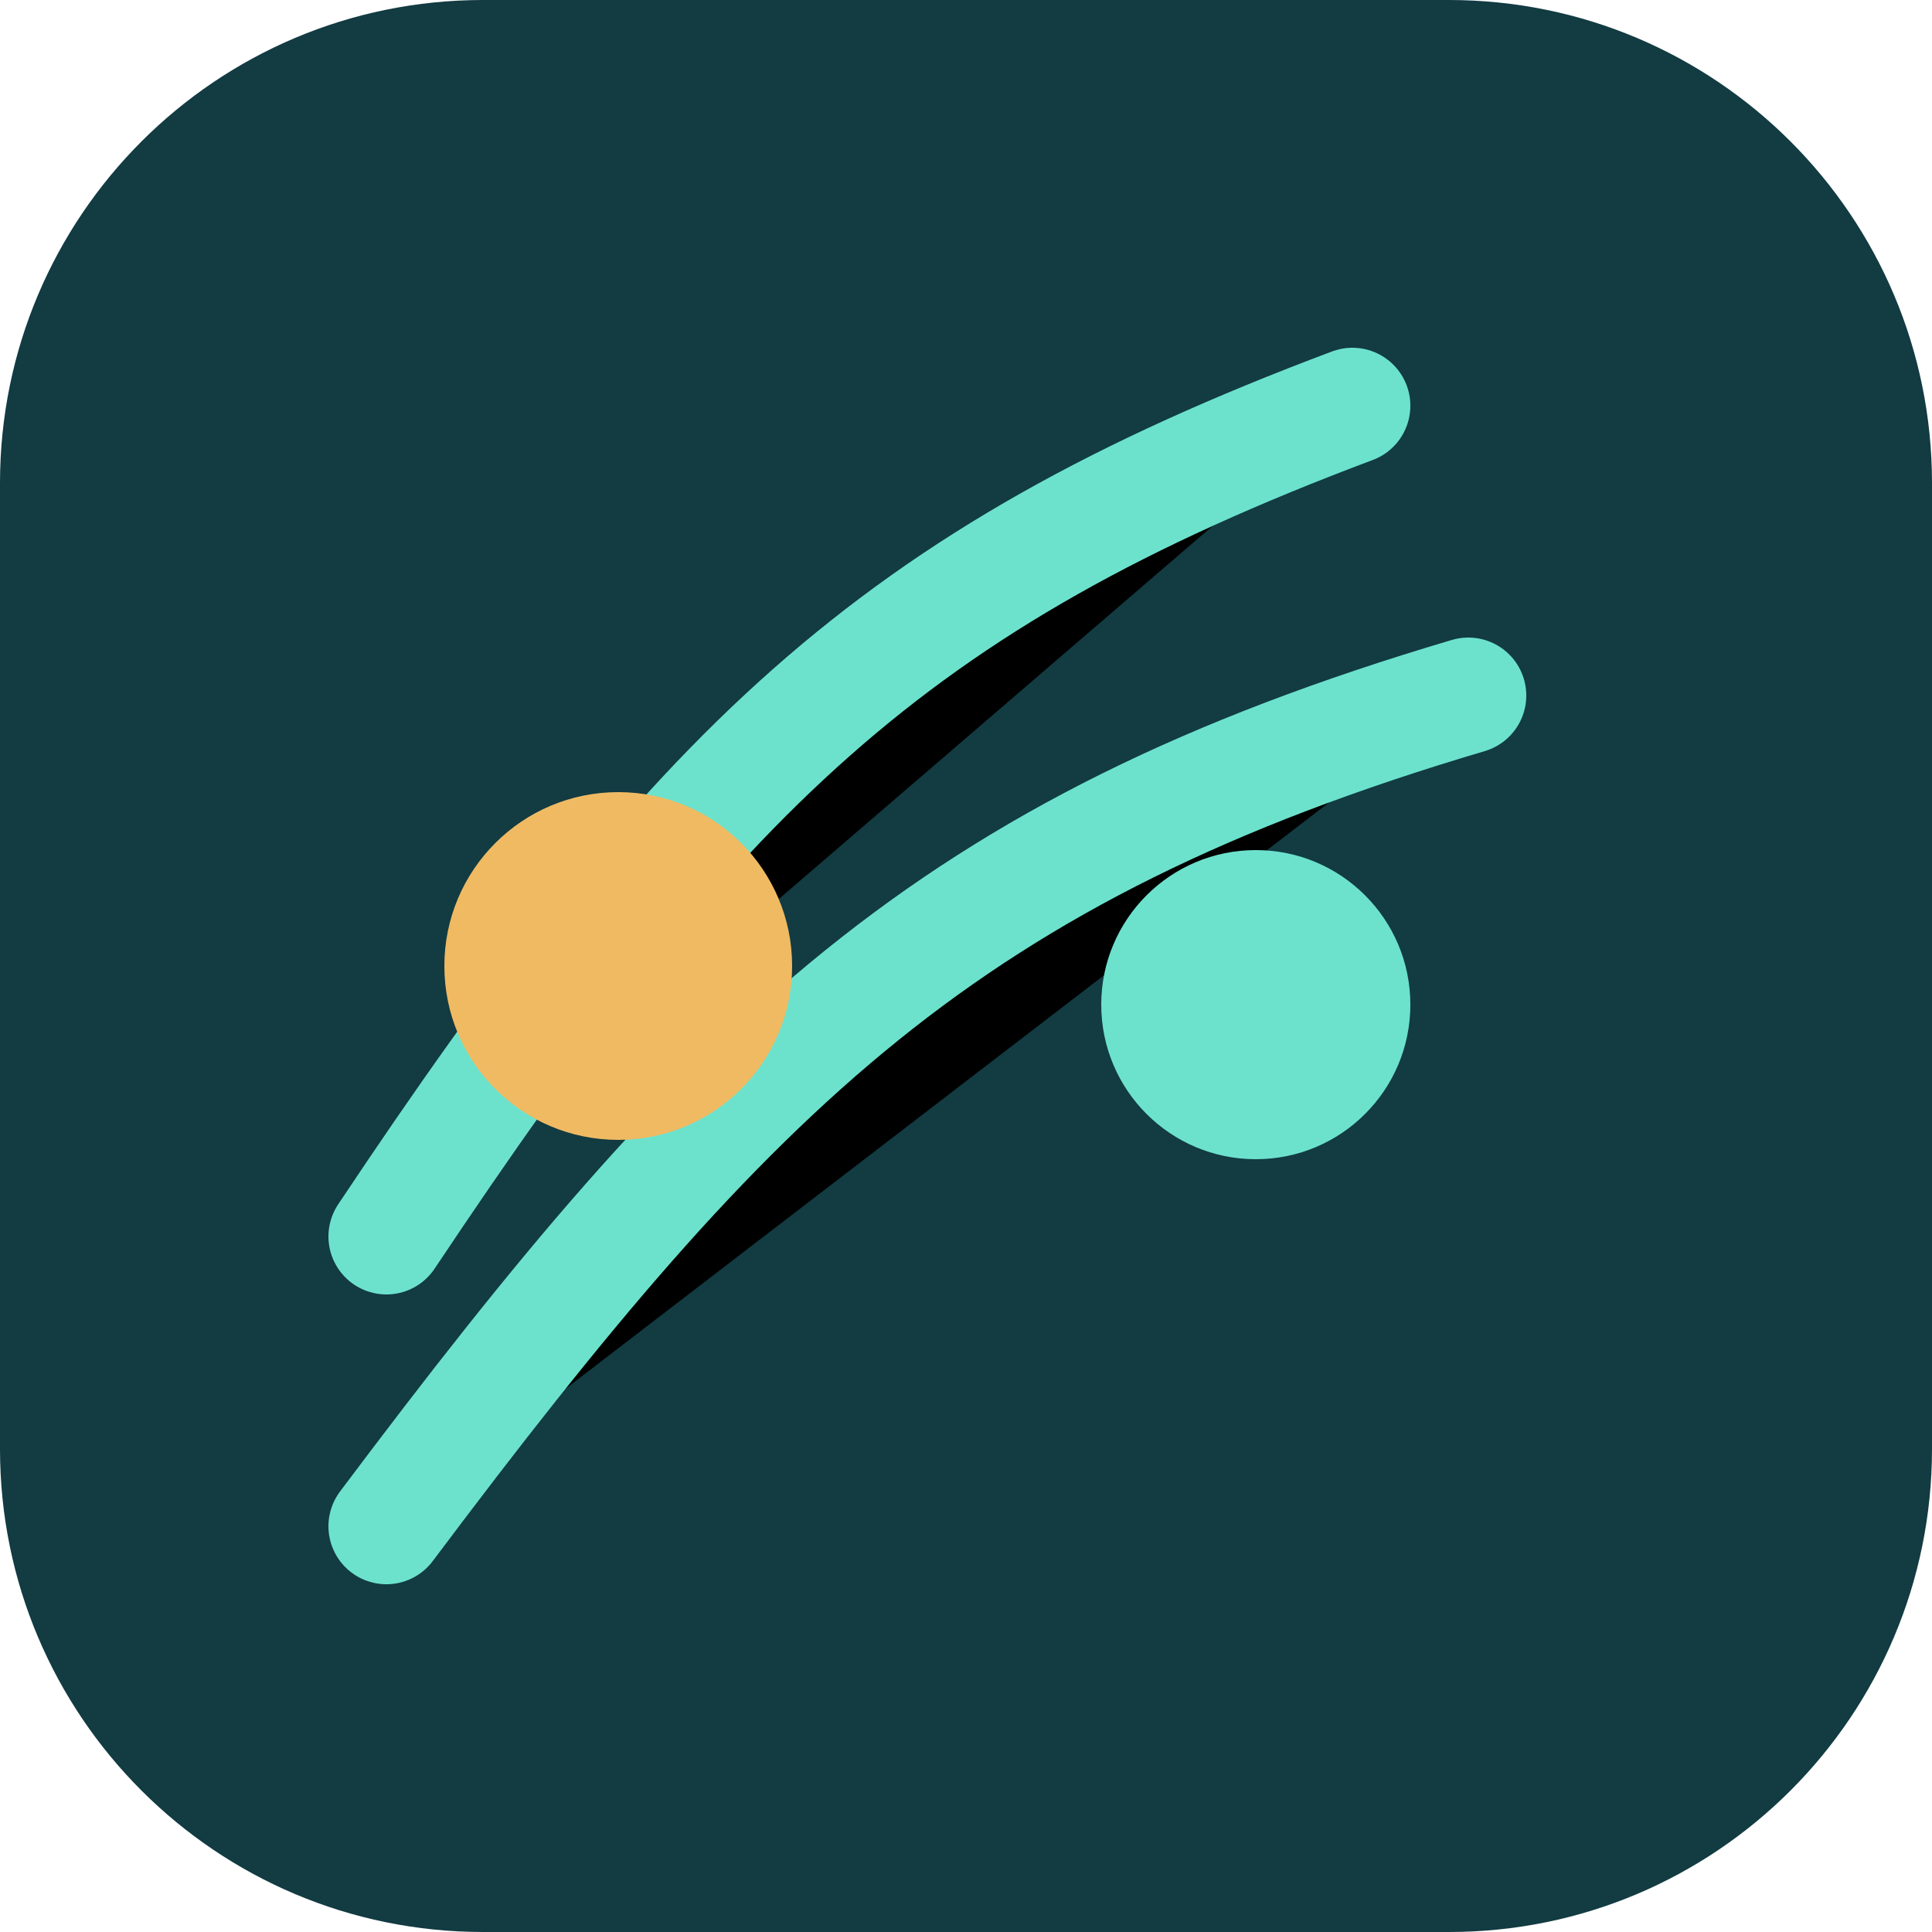
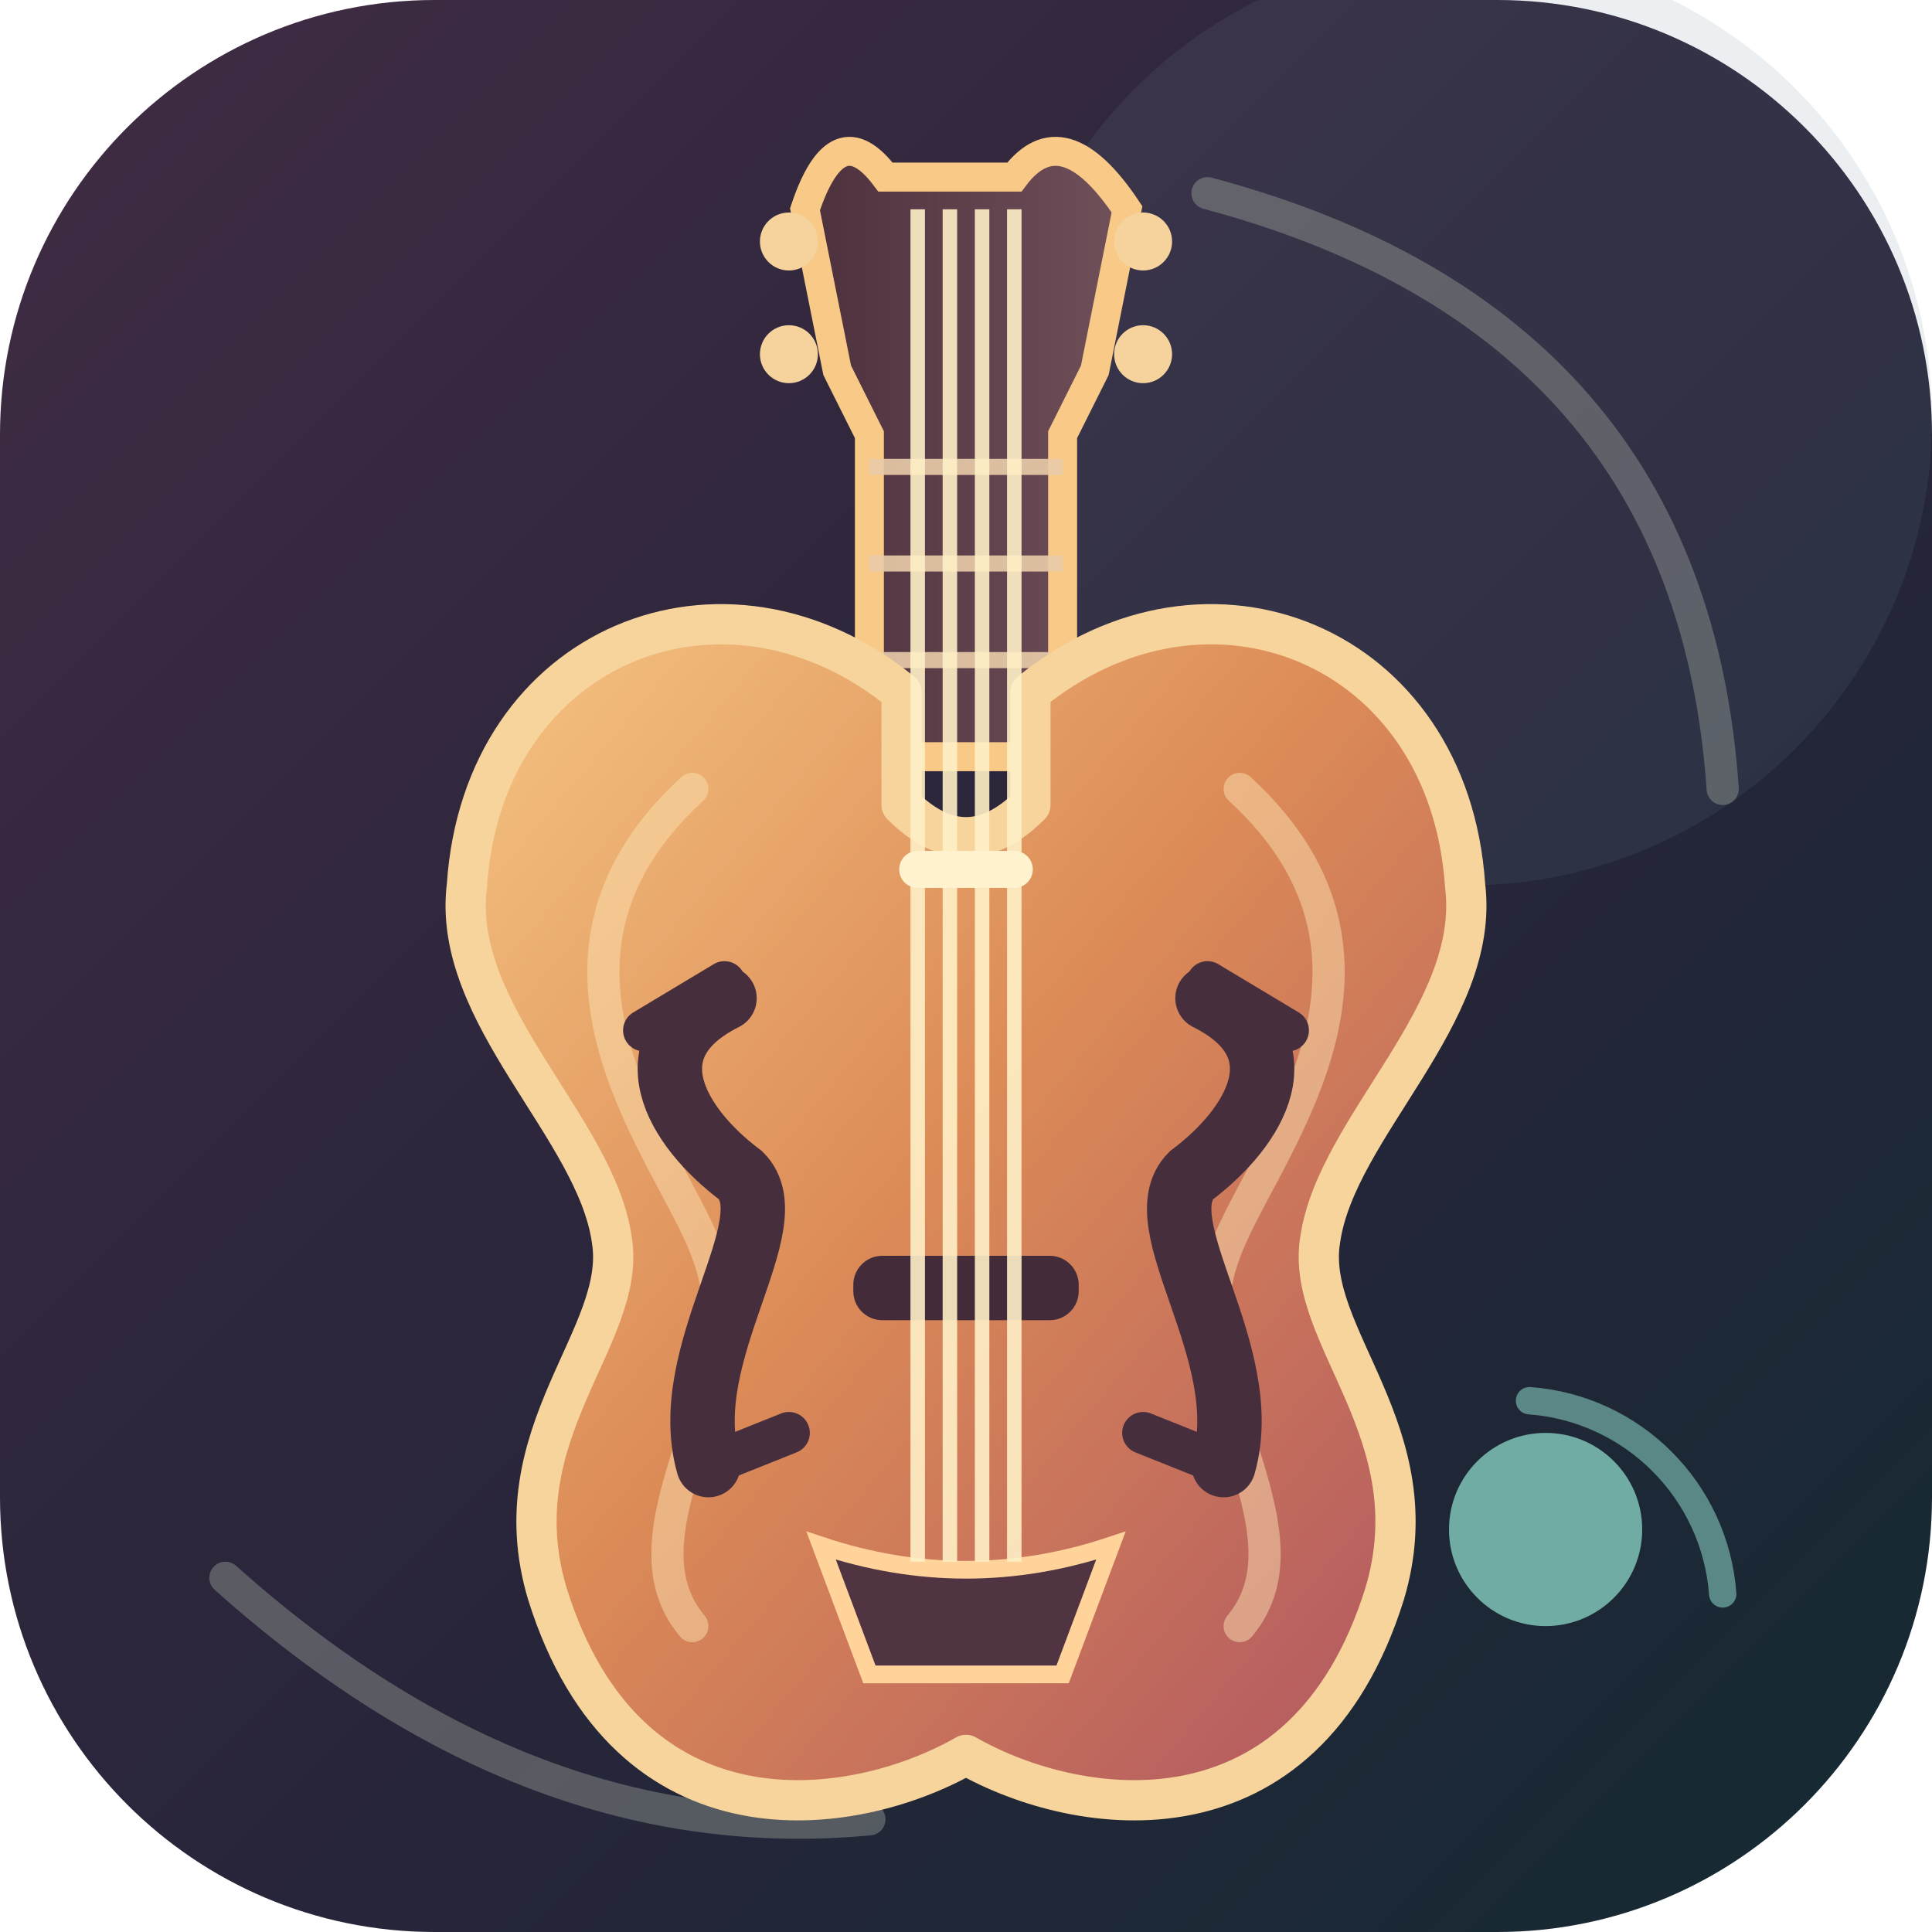
- <svg xmlns="http://www.w3.org/2000/svg" viewBox="0 0 100 100">
-   <rect width="100" height="100" rx="25" fill="#123b42" />
-   <path d="M20 64c16-24 26-34 50-43M20 79c18-24 29-35 56-43" stroke="#6ce2cd" stroke-width="6" stroke-linecap="round" />
-   <circle cx="32" cy="50" r="9" fill="#f0ba63" />
-   <circle cx="65" cy="52" r="8" fill="#6ce2cd" />
+ <svg xmlns="http://www.w3.org/2000/svg" viewBox="0 0 120 120" role="img" aria-labelledby="title desc">
+   <defs>
+     <linearGradient id="night" x1="0" y1="0" x2="1" y2="1">
+       <stop offset="0" stop-color="#402c43" />
+       <stop offset=".55" stop-color="#28253a" />
+       <stop offset="1" stop-color="#142a32" />
+     </linearGradient>
+     <linearGradient id="wood" x1="0" y1="0" x2="1" y2="1">
+       <stop offset="0" stop-color="#f6c582" />
+       <stop offset=".46" stop-color="#dc8b57" />
+       <stop offset="1" stop-color="#ad5262" />
+     </linearGradient>
+     <linearGradient id="finger" x1="0" y1="0" x2="1" y2="0">
+       <stop offset="0" stop-color="#4c303c" />
+       <stop offset="1" stop-color="#71515a" />
+     </linearGradient>
+   </defs>
+   <rect width="120" height="120" rx="27" fill="url(#night)" />
+   <circle cx="91" cy="26" r="29" fill="#6a8790" opacity=".13" />
+   <path d="M14 98 Q33 115 54 113 M75 12 Q105 20 107 49" fill="none" stroke="#a9b1a4" stroke-width="2" stroke-linecap="round" opacity=".38" />
+   <path d="M55 11 Q52 7 50 13 L52 23 L54 27 L54 47 L66 47 L66 27 L68 23 L70 13 Q66 7 63 11 Z" fill="url(#finger)" stroke="#f8c987" stroke-width="1.8" />
+   <path d="M54 29 H66 M54 35 H66 M54 41 H66" stroke="#e9cba9" stroke-width="1" opacity=".9" />
+   <circle cx="49" cy="15" r="1.8" fill="#f6d39d" />
+   <circle cx="71" cy="15" r="1.8" fill="#f6d39d" />
+   <circle cx="49" cy="22" r="1.8" fill="#f6d39d" />
+   <circle cx="71" cy="22" r="1.8" fill="#f6d39d" />
+   <path d="M56 43 C45 34 30 40 29 55 C28 63 37 70 38 77 C39 83 31 89 34 99 C39 115 53 113 60 109 C67 113 81 115 86 99 C89 89 81 83 82 77 C83 70 92 63 91 55 C90 40 75 34 64 43 L64 50 Q60 54 56 50 Z" fill="url(#wood)" stroke="#f6d49b" stroke-width="2.5" stroke-linejoin="round" />
+   <path d="M43 49 C31 60 42 72 44 78 C47 86 38 95 43 101 M77 49 C89 60 78 72 76 78 C73 86 82 95 77 101" stroke="#fde3b3" stroke-width="2" opacity=".48" fill="none" stroke-linecap="round" />
+   <path d="M45 62 C39 65 42 70 46 73 C49 76 42 84 44 91" fill="none" stroke="#462e3d" stroke-width="4" stroke-linecap="round" />
+   <path d="M75 62 C81 65 78 70 74 73 C71 76 78 84 76 91" fill="none" stroke="#462e3d" stroke-width="4" stroke-linecap="round" />
+   <path d="M45 61 L40 64 M44 91 L49 89 M75 61 L80 64 M76 91 L71 89" stroke="#462e3d" stroke-width="2.6" stroke-linecap="round" />
+   <rect x="53" y="78" width="14" height="4" rx="1.8" fill="#432b3a" />
+   <path d="M51 96 Q60 99 69 96 L66 104 L54 104 Z" fill="#503442" stroke="#ffd39a" stroke-width="1.1" />
+   <path d="M57 13 L57 97 M59 13 L59 97 M61 13 L61 97 M63 13 L63 97" stroke="#fff0c7" stroke-width=".9" opacity=".9" />
+   <path d="M57 54 H63" stroke="#fff3cf" stroke-width="2.3" stroke-linecap="round" />
+   <circle cx="96" cy="95" r="6" fill="#76b4ab" opacity=".93" />
+   <path d="M95 87 A13 13 0 0 1 107 99" fill="none" stroke="#76b4ab" stroke-width="1.7" stroke-linecap="round" opacity=".68" />
</svg>
